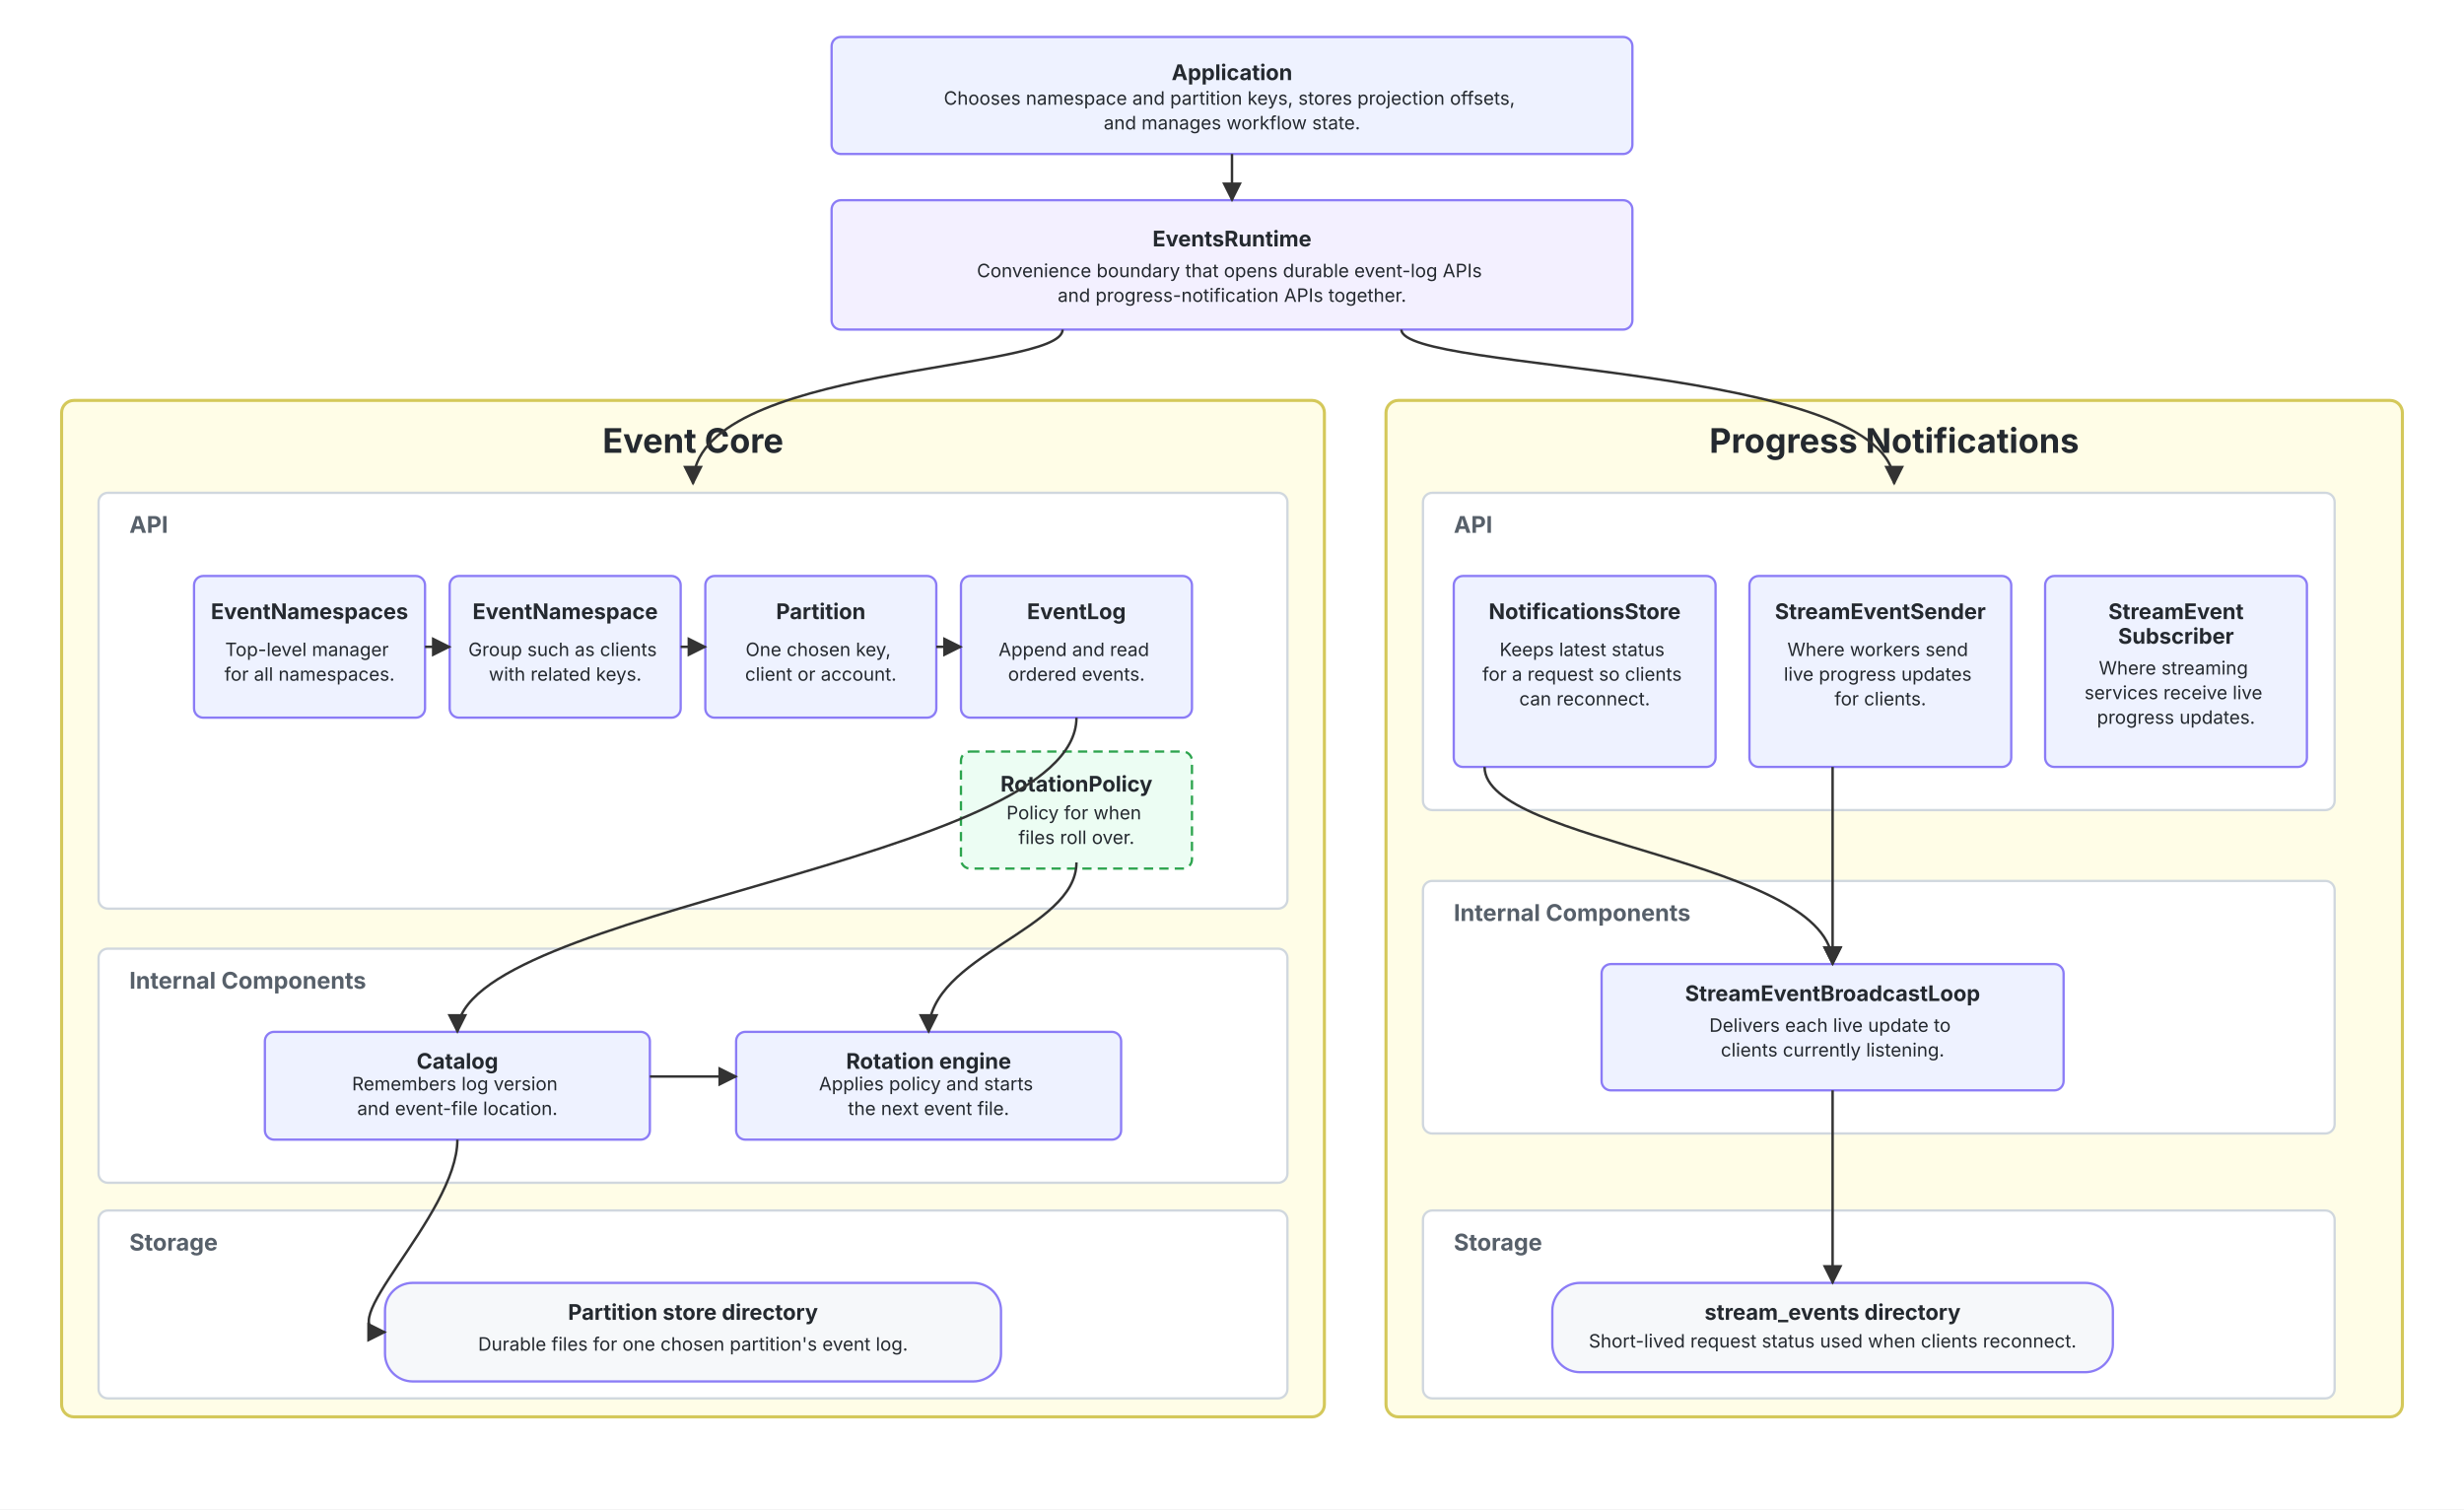
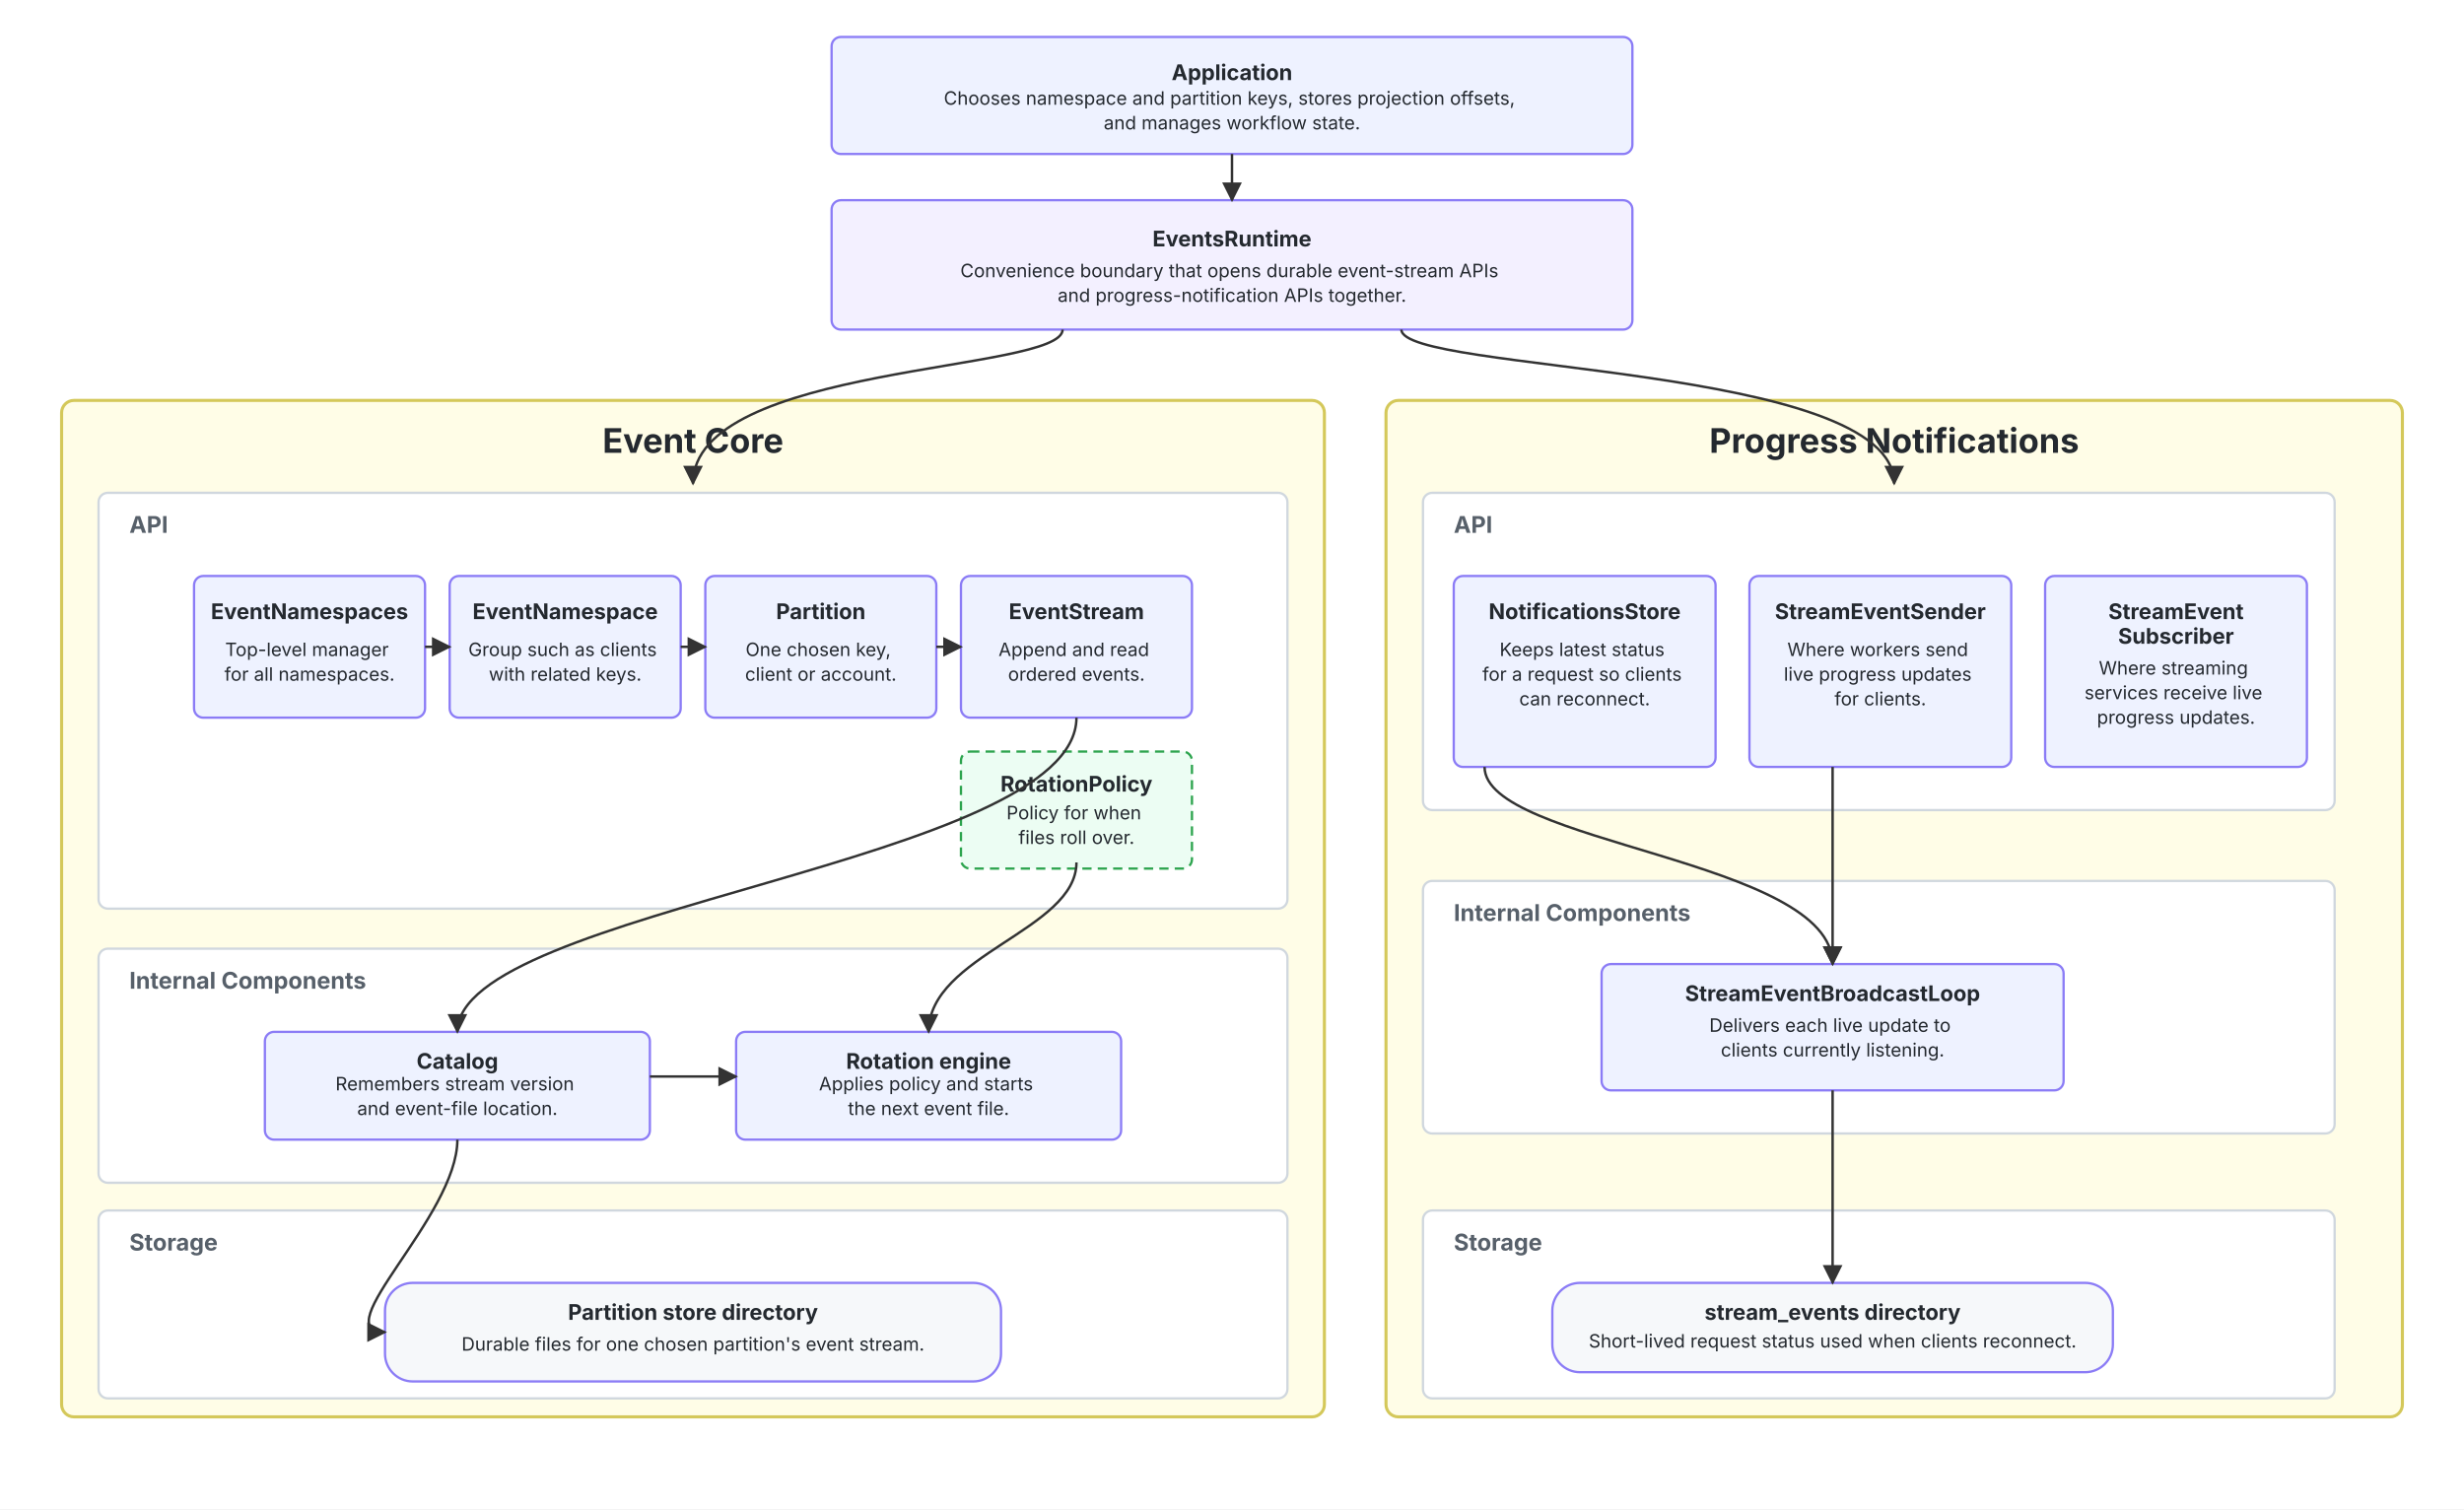
<svg xmlns="http://www.w3.org/2000/svg" width="1600" height="980" viewBox="0 0 1600 980" role="img" aria-labelledby="title desc">
  <defs>
    <marker id="arrow" viewBox="0 0 10 10" refX="9" refY="5" markerWidth="8" markerHeight="8" orient="auto-start-reverse">
      <path d="M 0 0 L 10 5 L 0 10 z" fill="#333333" />
    </marker>
    <style>
      text { font-family: -apple-system, BlinkMacSystemFont, "Segoe UI", sans-serif; fill: #24292f; }
      .group-title { font-size: 22px; font-weight: 700; }
      .layer-title { font-size: 15px; font-weight: 700; fill: #57606a; }
      .box-title { font-size: 14px; font-weight: 700; }
      .box-text { font-size: 12px; }
      .group { fill: #fffde7; stroke: #d4c85a; stroke-width: 2; rx: 8; }
      .layer { fill: #ffffff; stroke: #d0d7de; stroke-width: 1.5; rx: 6; }
      .component { fill: #eef2ff; stroke: #8b7cf6; stroke-width: 1.5; rx: 6; }
      .data-contract { fill: #ecfdf3; stroke: #2da44e; stroke-width: 1.5; stroke-dasharray: 6 4; rx: 6; }
      .storage { fill: #f6f8fa; stroke: #8b7cf6; stroke-width: 1.5; rx: 18; }
      .runtime { fill: #f3f0ff; stroke: #8b7cf6; stroke-width: 1.5; rx: 6; }
      .edge { stroke: #333333; stroke-width: 1.6; fill: none; marker-end: url(#arrow); }
    </style>
  </defs>
  <rect width="1600" height="980" fill="#ffffff" />
  <g data-fit-box="application" data-kind="component">
    <rect class="component" x="540" y="24" width="520" height="76" />
    <text class="box-title" x="800" y="52" text-anchor="middle">Application</text>
    <text class="box-text" x="800" y="68" text-anchor="middle">
      <tspan x="800" dy="0">Chooses namespace and partition keys, stores projection offsets,</tspan>
      <tspan x="800" dy="16">and manages workflow state.</tspan>
    </text>
  </g>
  <g data-fit-box="events-runtime" data-kind="runtime">
    <rect class="runtime" x="540" y="130" width="520" height="84" />
    <text class="box-title" x="800" y="160" text-anchor="middle">EventsRuntime</text>
    <text class="box-text" x="800" y="180" text-anchor="middle">
-       <tspan x="800" dy="0">Convenience boundary that opens durable event-log APIs</tspan>
+       <tspan x="800" dy="0">Convenience boundary that opens durable event-stream APIs</tspan>
      <tspan x="800" dy="16">and progress-notification APIs together.</tspan>
    </text>
  </g>
  <path class="edge" d="M 800 100 L 800 130" />
  <g data-fit-box="event-core-group" data-kind="group">
    <rect class="group" x="40" y="260" width="820" height="660" />
    <text class="group-title" x="450" y="294" text-anchor="middle">Event Core</text>
  </g>
  <g data-fit-box="progress-notifications-group" data-kind="group">
    <rect class="group" x="900" y="260" width="660" height="660" />
    <text class="group-title" x="1230" y="294" text-anchor="middle">Progress Notifications</text>
  </g>
  <path class="edge" d="M 690 214 C 690 242 450 236 450 314" />
  <path class="edge" d="M 910 214 C 910 242 1230 236 1230 314" />
  <g data-fit-box="event-core-api-layer" data-kind="layer">
    <rect class="layer" x="64" y="320" width="772" height="270" />
    <text class="layer-title" x="84" y="346">API</text>
  </g>
  <g data-fit-box="event-namespaces" data-kind="component">
    <rect class="component" x="126" y="374" width="150" height="92" />
    <text class="box-title" x="201" y="402" text-anchor="middle">EventNamespaces</text>
    <text class="box-text" x="201" y="426" text-anchor="middle">
      <tspan x="201" dy="0">Top-level manager</tspan>
      <tspan x="201" dy="16">for all namespaces.</tspan>
    </text>
  </g>
  <g data-fit-box="event-namespace" data-kind="component">
    <rect class="component" x="292" y="374" width="150" height="92" />
    <text class="box-title" x="367" y="402" text-anchor="middle">EventNamespace</text>
    <text class="box-text" x="367" y="426" text-anchor="middle">
      <tspan x="367" dy="0">Group such as clients</tspan>
      <tspan x="367" dy="16">with related keys.</tspan>
    </text>
  </g>
  <g data-fit-box="partition" data-kind="component">
    <rect class="component" x="458" y="374" width="150" height="92" />
    <text class="box-title" x="533" y="402" text-anchor="middle">Partition</text>
    <text class="box-text" x="533" y="426" text-anchor="middle">
      <tspan x="533" dy="0">One chosen key,</tspan>
      <tspan x="533" dy="16">client or account.</tspan>
    </text>
  </g>
-   <g data-fit-box="event-log" data-kind="component">
+   <g data-fit-box="event-stream" data-kind="component">
    <rect class="component" x="624" y="374" width="150" height="92" />
-     <text class="box-title" x="699" y="402" text-anchor="middle">EventLog</text>
+     <text class="box-title" x="699" y="402" text-anchor="middle">EventStream</text>
    <text class="box-text" x="699" y="426" text-anchor="middle">
      <tspan x="699" dy="0">Append and read</tspan>
      <tspan x="699" dy="16">ordered events.</tspan>
    </text>
  </g>
  <g data-fit-box="rotation-policy" data-kind="data-contract">
    <rect class="data-contract" x="624" y="488" width="150" height="76" />
    <text class="box-title" x="699" y="514" text-anchor="middle">RotationPolicy</text>
    <text class="box-text" x="699" y="532" text-anchor="middle">
      <tspan x="699" dy="0">Policy for when</tspan>
      <tspan x="699" dy="16">files roll over.</tspan>
    </text>
  </g>
  <path class="edge" d="M 276 420 L 292 420" />
  <path class="edge" d="M 442 420 L 458 420" />
  <path class="edge" d="M 608 420 L 624 420" />
  <g data-fit-box="event-core-internal-layer" data-kind="layer">
    <rect class="layer" x="64" y="616" width="772" height="152" />
    <text class="layer-title" x="84" y="642">Internal Components</text>
  </g>
  <g data-fit-box="catalog" data-kind="component">
    <rect class="component" x="172" y="670" width="250" height="70" />
    <text class="box-title" x="297" y="694" text-anchor="middle">Catalog</text>
    <text class="box-text" x="297" y="708" text-anchor="middle">
-       <tspan x="297" dy="0">Remembers log version</tspan>
+       <tspan x="297" dy="0">Remembers stream version</tspan>
      <tspan x="297" dy="16">and event-file location.</tspan>
    </text>
  </g>
  <g data-fit-box="rotation-engine" data-kind="component">
    <rect class="component" x="478" y="670" width="250" height="70" />
    <text class="box-title" x="603" y="694" text-anchor="middle">Rotation engine</text>
    <text class="box-text" x="603" y="708" text-anchor="middle">
      <tspan x="603" dy="0">Applies policy and starts</tspan>
      <tspan x="603" dy="16">the next event file.</tspan>
    </text>
  </g>
  <path class="edge" d="M 422 699 L 478 699" />
  <g data-fit-box="event-core-storage-layer" data-kind="layer">
    <rect class="layer" x="64" y="786" width="772" height="122" />
    <text class="layer-title" x="84" y="812">Storage</text>
  </g>
  <g data-fit-box="partition-store-directory" data-kind="storage">
    <rect class="storage" x="250" y="833" width="400" height="64" />
    <text class="box-title" x="450" y="857" text-anchor="middle">Partition store directory</text>
-     <text class="box-text" x="450" y="877" text-anchor="middle">Durable files for one chosen partition's event log.</text>
+     <text class="box-text" x="450" y="877" text-anchor="middle">Durable files for one chosen partition's event stream.</text>
  </g>
  <path class="edge" d="M 699 466 C 699 560 297 590 297 670" />
  <path class="edge" d="M 699 560 C 699 604 603 620 603 670" />
  <path class="edge" d="M 297 740 C 297 790 210 865 250 865" />
  <g data-fit-box="progress-notifications-api-layer" data-kind="layer">
    <rect class="layer" x="924" y="320" width="592" height="206" />
    <text class="layer-title" x="944" y="346">API</text>
  </g>
  <g data-fit-box="notifications-store" data-kind="component">
    <rect class="component" x="944" y="374" width="170" height="124" />
    <text class="box-title" x="1029" y="402" text-anchor="middle">NotificationsStore</text>
    <text class="box-text" x="1029" y="426" text-anchor="middle">
      <tspan x="1029" dy="0">Keeps latest status</tspan>
      <tspan x="1029" dy="16">for a request so clients</tspan>
      <tspan x="1029" dy="16">can reconnect.</tspan>
    </text>
  </g>
  <g data-fit-box="stream-event-sender" data-kind="component">
    <rect class="component" x="1136" y="374" width="170" height="124" />
    <text class="box-title" x="1221" y="402" text-anchor="middle">StreamEventSender</text>
    <text class="box-text" x="1221" y="426" text-anchor="middle">
      <tspan x="1221" dy="0">Where workers send</tspan>
      <tspan x="1221" dy="16">live progress updates</tspan>
      <tspan x="1221" dy="16">for clients.</tspan>
    </text>
  </g>
  <g data-fit-box="stream-event-subscriber" data-kind="component">
    <rect class="component" x="1328" y="374" width="170" height="124" />
    <text class="box-title" x="1413" y="402" text-anchor="middle">StreamEvent</text>
    <text class="box-title" x="1413" y="418" text-anchor="middle">Subscriber</text>
    <text class="box-text" x="1413" y="438" text-anchor="middle">
      <tspan x="1413" dy="0">Where streaming</tspan>
      <tspan x="1413" dy="16">services receive live</tspan>
      <tspan x="1413" dy="16">progress updates.</tspan>
    </text>
  </g>
  <g data-fit-box="progress-notifications-internal-layer" data-kind="layer">
    <rect class="layer" x="924" y="572" width="592" height="164" />
    <text class="layer-title" x="944" y="598">Internal Components</text>
  </g>
  <g data-fit-box="stream-event-broadcast-loop" data-kind="component">
    <rect class="component" x="1040" y="626" width="300" height="82" />
    <text class="box-title" x="1190" y="650" text-anchor="middle">StreamEventBroadcastLoop</text>
    <text class="box-text" x="1190" y="670" text-anchor="middle">
      <tspan x="1190" dy="0">Delivers each live update to</tspan>
      <tspan x="1190" dy="16">clients currently listening.</tspan>
    </text>
  </g>
  <g data-fit-box="progress-notifications-storage-layer" data-kind="layer">
    <rect class="layer" x="924" y="786" width="592" height="122" />
    <text class="layer-title" x="944" y="812">Storage</text>
  </g>
  <g data-fit-box="stream-events-directory" data-kind="storage">
    <rect class="storage" x="1008" y="833" width="364" height="58" />
    <text class="box-title" x="1190" y="857" text-anchor="middle">stream_events directory</text>
    <text class="box-text" x="1190" y="875" text-anchor="middle">Short-lived request status used when clients reconnect.</text>
  </g>
  <path class="edge" d="M 964 498 C 964 548 1190 558 1190 626" />
  <path class="edge" d="M 1190 498 L 1190 626" />
  <path class="edge" d="M 1190 708 L 1190 833" />
</svg>
